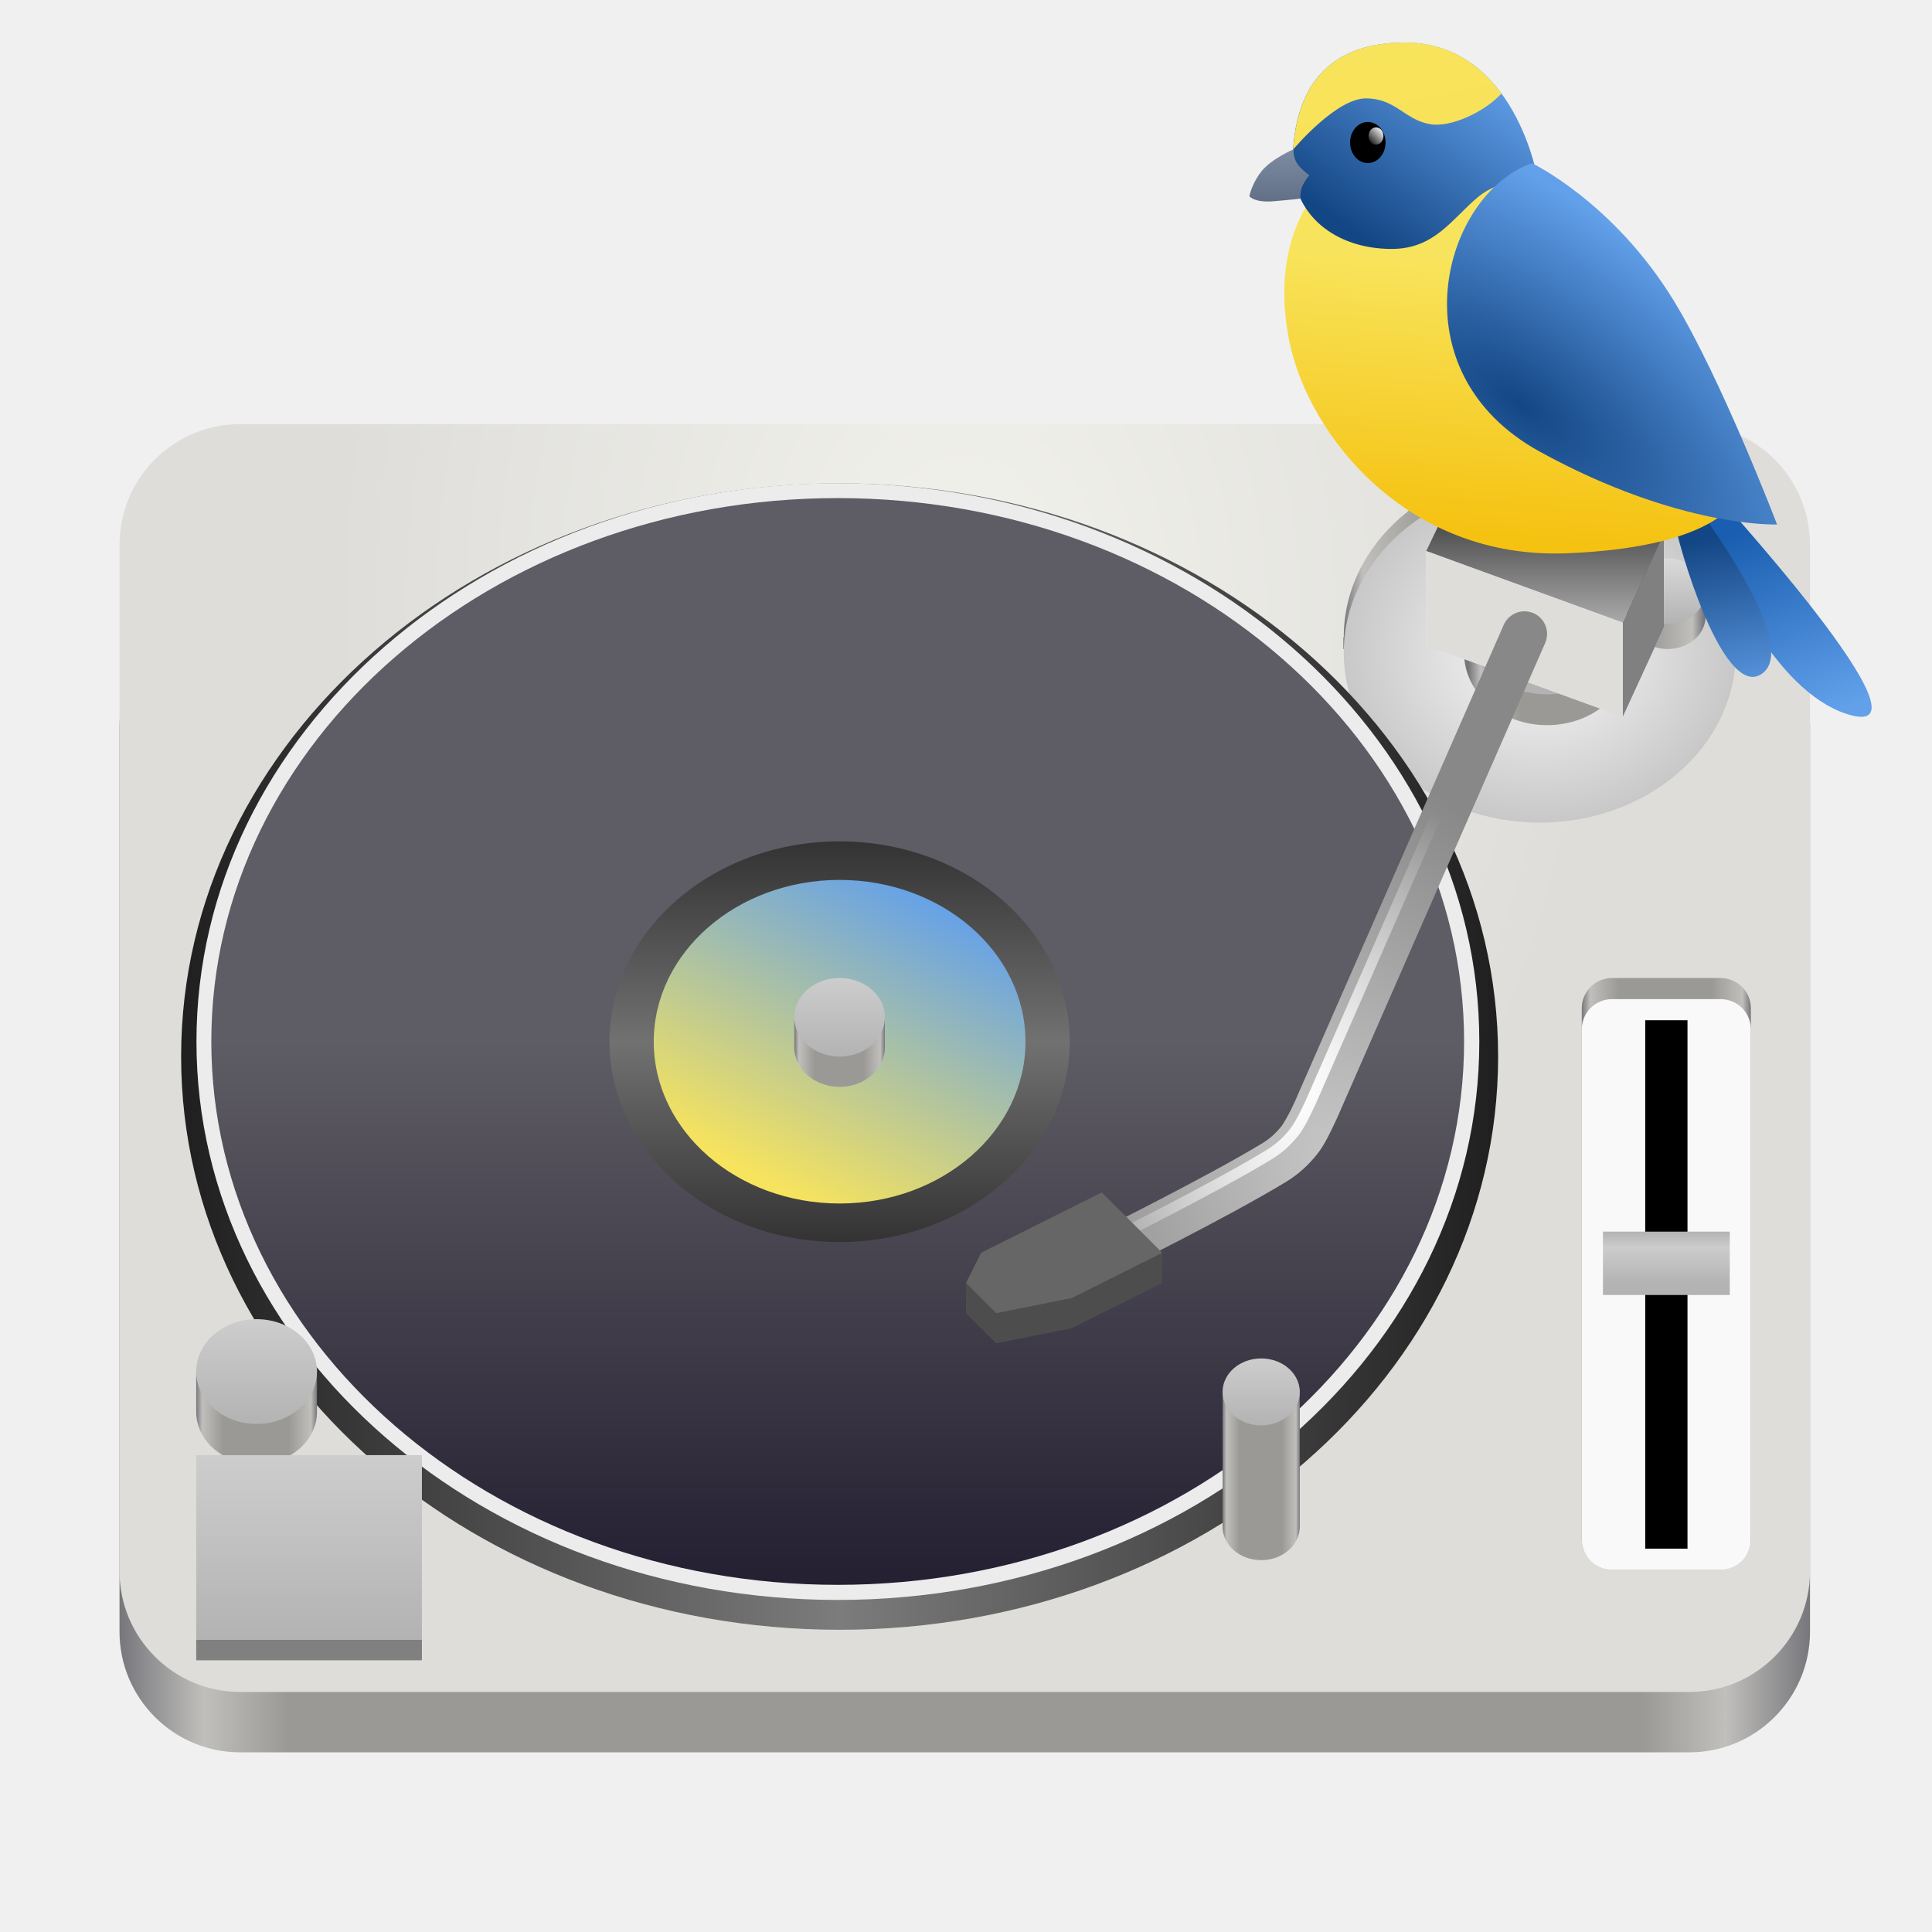
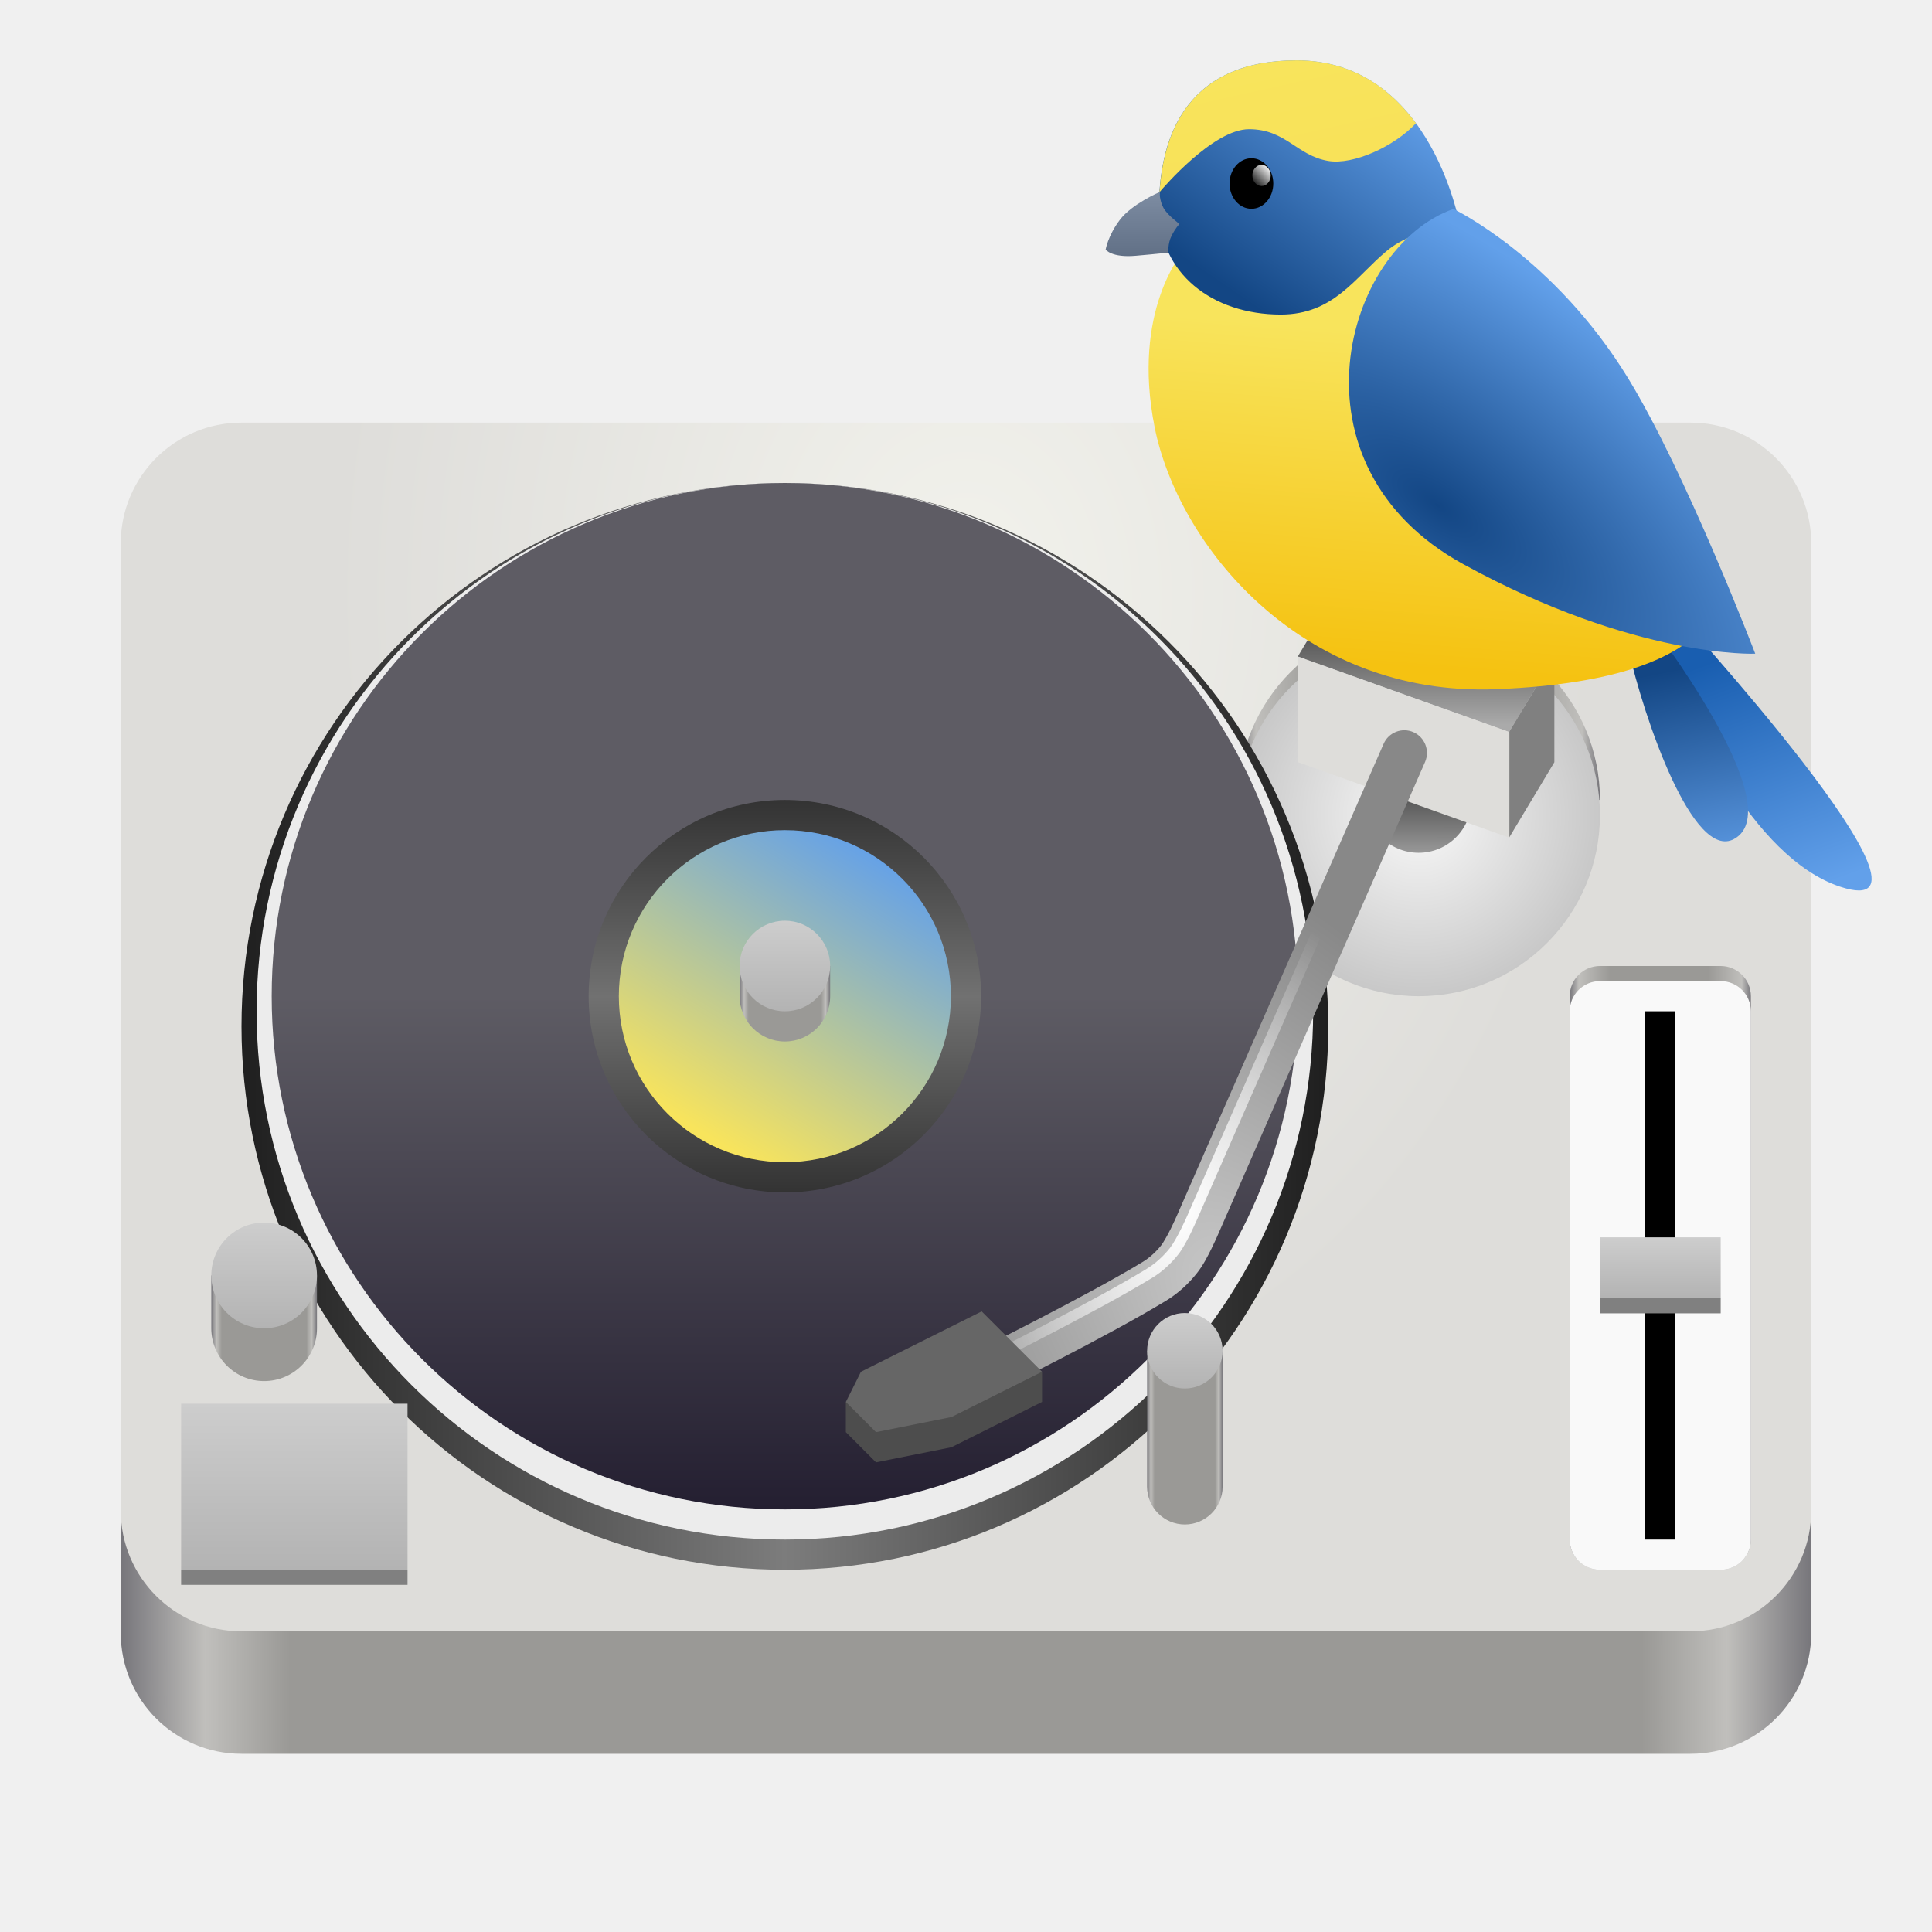
<svg xmlns="http://www.w3.org/2000/svg" xmlns:xlink="http://www.w3.org/1999/xlink" height="128px" viewBox="0 0 128 128" width="128px">
  <defs>
    <filter id="a" height="100%" width="100%" x="0%" y="0%">
      <feColorMatrix color-interpolation-filters="sRGB" values="0 0 0 0 1 0 0 0 0 1 0 0 0 0 1 0 0 0 -1 1" />
    </filter>
    <filter id="b" height="100%" width="100%" x="0%" y="0%">
-       <feImage height="153.6" result="source" width="153.6" xlink:href="#O" />
-       <feImage height="153.6" result="destination" width="153.6" xlink:href="#P" />
+       <feImage height="153.6" result="source" width="153.6" xlink:href="#Q" />
+       <feImage height="153.6" result="destination" width="153.6" xlink:href="#R" />
      <feBlend color-interpolation-filters="sRGB" in="source" in2="destination" mode="lighten" />
    </filter>
    <filter id="c" height="100%" width="100%" x="0%" y="0%">
-       <feImage height="153.6" result="source" width="153.6" xlink:href="#Q" />
-       <feImage height="153.6" result="destination" width="153.6" xlink:href="#R" />
+       <feImage height="153.6" result="source" width="153.6" xlink:href="#S" />
+       <feImage height="153.6" result="destination" width="153.6" xlink:href="#T" />
      <feComposite color-interpolation-filters="sRGB" in="source" in2="destination" k1="0" k2="1" k3="1" k4="0" operator="arithmetic" />
    </filter>
-     <linearGradient id="d" gradientUnits="userSpaceOnUse" x1="7.919" x2="119.919" y1="116.098" y2="116.098">
+     <linearGradient id="d" gradientUnits="userSpaceOnUse">
      <stop offset="0" stop-color="#77767b" />
      <stop offset="0.05" stop-color="#c0bfbc" />
      <stop offset="0.1" stop-color="#9a9996" />
      <stop offset="0.9" stop-color="#9a9996" />
      <stop offset="0.95" stop-color="#c0bfbc" />
      <stop offset="1" stop-color="#77767b" />
    </linearGradient>
-     <radialGradient id="e" cx="-370.649" cy="181.101" gradientTransform="matrix(0.0014416 1.016108 -0.749999 0.0009234 200.2789 416.5498)" gradientUnits="userSpaceOnUse" r="56">
+     <linearGradient id="e" gradientTransform="matrix(0.25 0 0 0.250556 -14.14896 228.794)" x1="88.596" x2="536.596" xlink:href="#d" y1="-449.394" y2="-449.394" />
+     <radialGradient id="f" cx="-370.649" cy="181.101" gradientTransform="matrix(0.0014416 0.968686 -0.749999 0.0008803 200.3597 398.3228)" gradientUnits="userSpaceOnUse" r="56">
      <stop offset="0" stop-color="#f2f2ec" />
      <stop offset="1" stop-color="#deddda" />
    </radialGradient>
-     <linearGradient id="f" gradientUnits="userSpaceOnUse">
+     <linearGradient id="g" gradientUnits="userSpaceOnUse">
      <stop offset="0" stop-color="#77767b" />
      <stop offset="0.05" stop-color="#c0bfbc" />
      <stop offset="0.223" stop-color="#9a9996" />
      <stop offset="0.764" stop-color="#9a9996" />
      <stop offset="0.95" stop-color="#c0bfbc" />
      <stop offset="1" stop-color="#77767b" />
    </linearGradient>
-     <linearGradient id="g" x1="89" x2="115" xlink:href="#f" y1="43" y2="43" />
-     <radialGradient id="h" cx="110.794" cy="230.28" gradientTransform="matrix(-0.00000111 -0.867471 1 0 -128.2668 139.3451)" gradientUnits="userSpaceOnUse" r="12.985">
+     <linearGradient id="h" gradientTransform="matrix(1.499945 0 0 1.428571 -57.9937 -290.2857)" x1="108" x2="116" xlink:href="#g" y1="251.125" y2="251.125" />
+     <linearGradient id="i" x1="82" x2="106" xlink:href="#g" y1="49.811" y2="50" />
+     <radialGradient id="j" cx="110.794" cy="230.28" gradientTransform="matrix(-0.00000103 -0.924133 0.924132 0 -118.8087 156.3886)" gradientUnits="userSpaceOnUse" r="12.985">
      <stop offset="0" stop-color="#f9f9f9" />
      <stop offset="1" stop-color="#c8c8c8" />
    </radialGradient>
-     <linearGradient id="i" gradientUnits="userSpaceOnUse" x1="12" x2="99.253" y1="70" y2="70">
+     <linearGradient id="k" gradientTransform="matrix(0.825183 0 0 0.948002 6.097809 -161.4164)" gradientUnits="userSpaceOnUse" x1="12" x2="99.253" y1="242" y2="242">
      <stop offset="0" stop-color="#1f1f1f" />
      <stop offset="0.5" stop-color="#7c7c7c" />
      <stop offset="1" stop-color="#1f1f1f" />
    </linearGradient>
-     <linearGradient id="j" gradientUnits="userSpaceOnUse" x1="55.5" x2="55.5" y1="105" y2="33">
+     <linearGradient id="l" gradientTransform="matrix(0.819277 0 0 0.944445 6.530121 -161.6111)" gradientUnits="userSpaceOnUse" x1="55.5" x2="55.5" y1="277" y2="205">
      <stop offset="0" stop-color="#241f31" />
      <stop offset="0.5" stop-color="#5e5c64" />
    </linearGradient>
-     <linearGradient id="k" x1="97.298" x2="112.897" xlink:href="#f" y1="44.172" y2="44.172" />
-     <linearGradient id="l" gradientUnits="userSpaceOnUse" x1="110.5" x2="110.5" y1="41.333" y2="36.996">
-       <stop offset="0" stop-color="#b3b3b3" />
-       <stop offset="1" stop-color="#dadada" />
-     </linearGradient>
-     <linearGradient id="m" x1="13" x2="21" xlink:href="#f" y1="90.868" y2="90.868" />
-     <linearGradient id="n" gradientUnits="userSpaceOnUse">
-       <stop offset="0" stop-color="#b3b3b3" />
-       <stop offset="1" stop-color="#cdcdcd" />
-     </linearGradient>
-     <linearGradient id="o" x1="17" x2="17" xlink:href="#n" y1="94.338" y2="87.398" />
-     <linearGradient id="p" gradientUnits="userSpaceOnUse" x1="55.627" x2="55.627" y1="55.742" y2="82.289">
+     <linearGradient id="m" gradientTransform="matrix(0.852519 0 0 0.979406 4.576965 -170.0518)" gradientUnits="userSpaceOnUse" x1="55.627" x2="55.627" y1="227.742" y2="254.289">
      <stop offset="0" stop-color="#333333" />
      <stop offset="0.5" stop-color="#717171" />
      <stop offset="1" stop-color="#333333" />
    </linearGradient>
-     <linearGradient id="q" gradientUnits="userSpaceOnUse" x1="49.801" x2="60.405" y1="78" y2="58.298">
+     <linearGradient id="n" gradientTransform="matrix(0.893388 0 0 1.026358 2.303574 -181.3678)" gradientUnits="userSpaceOnUse" x1="49.801" x2="60.405" y1="250" y2="230.298">
      <stop offset="0" stop-color="#f8e45c" />
      <stop offset="1" stop-color="#62a0ea" />
    </linearGradient>
-     <linearGradient id="r" x1="52.627" x2="58.627" xlink:href="#f" y1="70.879" y2="70.879" />
-     <linearGradient id="s" x1="55.627" x2="55.627" xlink:href="#n" y1="70" y2="64.795" />
-     <linearGradient id="t" x1="104.798" x2="116" xlink:href="#f" y1="69.17" y2="69.17" />
-     <linearGradient id="u" gradientUnits="userSpaceOnUse" x1="109.677" x2="109.677" y1="81.597" y2="85.798">
+     <linearGradient id="o" x1="49" x2="55" xlink:href="#d" y1="66" y2="66" />
+     <linearGradient id="p" gradientUnits="userSpaceOnUse">
      <stop offset="0" stop-color="#b3b3b3" />
-       <stop offset="0.25" stop-color="#cccccc" />
-       <stop offset="0.82" stop-color="#b3b3b3" />
+       <stop offset="1" stop-color="#cdcdcd" />
    </linearGradient>
-     <linearGradient id="v" x1="20.476" x2="20.476" xlink:href="#n" y1="108.641" y2="96.407" />
-     <linearGradient id="w" gradientUnits="userSpaceOnUse" x1="107.51" x2="107.51" y1="34.367" y2="41.248">
+     <linearGradient id="q" x1="52" x2="52" xlink:href="#p" y1="67" y2="61" />
+     <linearGradient id="r" gradientUnits="userSpaceOnUse" x1="93.99" x2="94" y1="56.5" y2="51.446">
+       <stop offset="0" stop-color="#989898" />
+       <stop offset="1" stop-color="#3d3d3d" />
+     </linearGradient>
+     <linearGradient id="s" gradientUnits="userSpaceOnUse" x1="97" x2="97" y1="41" y2="48">
      <stop offset="0" stop-color="#474747" />
      <stop offset="1" stop-color="#aaaaaa" />
    </linearGradient>
-     <linearGradient id="x" gradientUnits="userSpaceOnUse" x1="116.596" x2="121.156" y1="34.747" y2="47.285">
+     <linearGradient id="t" gradientTransform="matrix(1.363636 0 0 1.222223 -5.727273 -239.4446)" x1="18.5" x2="18.5" xlink:href="#p" y1="281" y2="272" />
+     <linearGradient id="u" gradientTransform="matrix(0.727273 0 0 0.449877 96.54545 -40.39096)" x1="18.5" x2="18.5" xlink:href="#p" y1="281" y2="272" />
+     <linearGradient id="v" gradientUnits="userSpaceOnUse" x1="114.886" x2="120.498" y1="43.308" y2="58.743">
      <stop offset="0" stop-color="#195eb0" />
      <stop offset="1" stop-color="#62a0ea" />
    </linearGradient>
-     <linearGradient id="y" gradientUnits="userSpaceOnUse">
+     <linearGradient id="w" gradientUnits="userSpaceOnUse">
      <stop offset="0" stop-color="#134684" />
      <stop offset="1" stop-color="#62a0ea" />
    </linearGradient>
-     <linearGradient id="z" x1="112.037" x2="114.317" xlink:href="#y" y1="35.887" y2="47.285" />
-     <linearGradient id="A" gradientUnits="userSpaceOnUse" x1="99.253" x2="100.639" y1="35.512" y2="17.65">
+     <linearGradient id="x" x1="109.273" x2="112.079" xlink:href="#w" y1="44.711" y2="58.743" />
+     <linearGradient id="y" gradientUnits="userSpaceOnUse" x1="93.536" x2="95.241" y1="44.25" y2="22.261">
      <stop offset="0" stop-color="#f5c211" />
      <stop offset="1" stop-color="#f8e45c" />
    </linearGradient>
-     <linearGradient id="B" x1="91.707" x2="99.61" xlink:href="#y" y1="16.694" y2="5.096" />
-     <radialGradient id="C" cx="248.711" cy="374.61" gradientTransform="matrix(0.671712 0.483105 -0.208018 0.289229 11.50251 -201.7337)" r="37.281" xlink:href="#y" />
-     <linearGradient id="D" gradientUnits="userSpaceOnUse" x1="84.183" x2="84.183" y1="13.326" y2="10.191">
+     <linearGradient id="z" x1="84.246" x2="93.975" xlink:href="#w" y1="21.084" y2="6.806" />
+     <radialGradient id="A" cx="248.711" cy="374.61" gradientTransform="matrix(0.826909 0.594725 -0.25608 0.356055 -14.48952 -247.8101)" r="37.281" xlink:href="#w" />
+     <linearGradient id="B" gradientUnits="userSpaceOnUse" x1="74.983" x2="74.983" y1="16.938" y2="13.079">
      <stop offset="0" stop-color="#617086" />
      <stop offset="1" stop-color="#7b8aa0" />
    </linearGradient>
-     <linearGradient id="E" gradientUnits="userSpaceOnUse" x1="93.819" x2="91.399" y1="13.775" y2="2.935">
+     <linearGradient id="C" gradientUnits="userSpaceOnUse" x1="86.846" x2="83.867" y1="17.491" y2="4.147">
      <stop offset="0.5" stop-color="#f8e259" />
      <stop offset="1" stop-color="#f8e45c" />
    </linearGradient>
-     <linearGradient id="F" gradientUnits="userSpaceOnUse">
+     <linearGradient id="D" gradientUnits="userSpaceOnUse">
      <stop offset="0" stop-color="#ffffff" />
      <stop offset="1" stop-color="#ffffff" stop-opacity="0" />
    </linearGradient>
-     <linearGradient id="G" x1="91.658" x2="90.674" xlink:href="#F" y1="8.615" y2="9.578" />
-     <radialGradient id="H" cx="89.643" cy="245.322" gradientTransform="matrix(-1.162742 -1.831339 1.208355 -0.767346 -102.5624 430.4133)" gradientUnits="userSpaceOnUse" r="15.355">
+     <linearGradient id="E" x1="84.186" x2="82.974" xlink:href="#D" y1="11.139" y2="12.324" />
+     <linearGradient id="F" x1="14" x2="21" xlink:href="#d" y1="88" y2="88" />
+     <linearGradient id="G" x1="17.5" x2="17.5" xlink:href="#p" y1="88" y2="81" />
+     <linearGradient id="H" x1="76" x2="81" xlink:href="#d" y1="98.5" y2="98.5" />
+     <linearGradient id="I" x1="78.5" x2="78.5" xlink:href="#p" y1="91.993" y2="86.993" />
+     <radialGradient id="J" cx="89.643" cy="245.322" gradientTransform="matrix(-1.162742 -1.831339 1.208355 -0.767346 -110.5225 438.295)" gradientUnits="userSpaceOnUse" r="15.355">
      <stop offset="0" stop-color="#c9c9c9" />
      <stop offset="1" stop-color="#888888" />
    </radialGradient>
-     <radialGradient id="I" cx="85.893" cy="241.373" gradientTransform="matrix(0.852795 0.34615 -0.551499 1.358702 154.0125 -269.1279)" r="14.205" xlink:href="#F" />
-     <clipPath id="J">
+     <radialGradient id="K" cx="85.893" cy="241.373" gradientTransform="matrix(0.852795 0.34615 -0.551499 1.358702 146.0524 -261.2462)" r="14.205" xlink:href="#D" />
+     <clipPath id="L">
      <rect height="152" width="192" />
    </clipPath>
-     <g id="K">
+     <g id="M">
      <rect fill="none" height="153.6" width="153.6" />
      <rect fill="#ffffff" height="153.6" width="153.6" />
    </g>
-     <mask id="L">
-       <use xlink:href="#K" />
+     <mask id="N">
+       <use xlink:href="#M" />
    </mask>
-     <mask id="M">
-       <use filter="url(#a)" xlink:href="#K" />
+     <mask id="O">
+       <use filter="url(#a)" xlink:href="#M" />
    </mask>
-     <mask id="N">
+     <mask id="P">
      <rect fill="#ffffff" height="153.6" width="153.6" />
    </mask>
-     <g id="O" mask="url(#N)">
-       <g clip-path="url(#J)" transform="matrix(1 0 0 1 4.8 -3.2)">
-         <path d="m 108.531 57.152 c -0.086 0.035 -0.156 0.102 -0.191 0.188 l -13.734 31.344 s -0.16 0.375 -0.387 0.832 c -0.227 0.453 -0.52 0.996 -0.738 1.273 c -0.43 0.547 -0.961 1.035 -1.551 1.391 c -3.766 2.297 -11.137 5.945 -11.137 5.945 c -0.172 0.086 -0.242 0.293 -0.156 0.469 c 0.086 0.172 0.297 0.242 0.469 0.156 c 0 0 7.359 -3.637 11.191 -5.973 c 0.668 -0.406 1.254 -0.949 1.73 -1.559 c 0.293 -0.371 0.586 -0.922 0.816 -1.395 c 0.234 -0.469 0.402 -0.859 0.402 -0.859 l 0.004 -0.004 l 13.73 -31.344 c 0.078 -0.176 -0.004 -0.383 -0.18 -0.461 c -0.086 -0.035 -0.18 -0.035 -0.27 -0.004 z m 0 0" fill="url(#I)" />
+     <g id="Q" mask="url(#P)">
+       <g clip-path="url(#L)" transform="matrix(1 0 0 1 4.8 -3.2)">
+         <path d="m 100.574 65.035 c -0.09 0.035 -0.156 0.102 -0.195 0.188 l -13.73 31.344 s -0.164 0.375 -0.391 0.832 c -0.227 0.453 -0.52 0.996 -0.738 1.273 c -0.43 0.547 -0.961 1.031 -1.547 1.391 c -3.77 2.297 -11.137 5.945 -11.137 5.945 c -0.176 0.082 -0.246 0.293 -0.16 0.469 c 0.086 0.172 0.297 0.242 0.469 0.156 c 0 0 7.359 -3.637 11.191 -5.973 c 0.668 -0.406 1.254 -0.949 1.734 -1.559 c 0.289 -0.371 0.582 -0.922 0.816 -1.395 c 0.23 -0.473 0.398 -0.859 0.402 -0.859 v -0.004 l 13.73 -31.344 c 0.078 -0.176 -0.004 -0.383 -0.18 -0.461 c -0.086 -0.035 -0.18 -0.039 -0.266 -0.004 z m 0 0" fill="url(#K)" />
      </g>
    </g>
-     <g id="P" transform="matrix(1 0 0 1 12.8 12.8)">
-       <path d="m 15.918 40.098 h 96 c 4.418 0 8 3.582 8 8 v 60 c 0 4.418 -3.582 8 -8 8 h -96 c -4.418 0 -8 -3.582 -8 -8 v -60 c 0 -4.418 3.582 -8 8 -8 z m 0 0" fill="url(#d)" />
-       <path d="m 15.918 28.098 h 96 c 4.418 0 8 3.582 8 8 v 68 c 0 4.418 -3.582 8 -8 8 h -96 c -4.418 0 -8 -3.582 -8 -8 v -68 c 0 -4.418 3.582 -8 8 -8 z m 0 0" fill="url(#e)" />
-       <path d="m 102.012 30.949 c -7.172 0 -12.988 5.047 -12.984 11.27 h -0.027 v 0.781 h 26 v -0.781 c 0.004 -6.223 -5.812 -11.27 -12.988 -11.27 z m 0 0" fill="url(#g)" />
-       <path d="m 114.996 43.234 c 0 6.223 -5.812 11.266 -12.984 11.266 s -12.984 -5.043 -12.984 -11.266 s 5.812 -11.266 12.984 -11.266 s 12.984 5.043 12.984 11.266 z m 0 0" fill="url(#h)" />
-       <path d="m 99.254 70 c 0 20.973 -19.531 37.977 -43.629 37.977 c -24.094 0 -43.625 -17.004 -43.625 -37.977 s 19.531 -37.977 43.625 -37.977 c 24.098 0 43.629 17.004 43.629 37.977 z m 0 0" fill="url(#i)" />
-       <path d="m 98.008 69.012 c 0 20.426 -19.027 36.988 -42.496 36.988 s -42.496 -16.562 -42.496 -36.988 c 0 -20.43 19.027 -36.992 42.496 -36.992 s 42.496 16.562 42.496 36.992 z m 0 0" fill="#ececec" />
-       <path d="m 97 69 c 0 19.883 -18.582 36 -41.5 36 s -41.5 -16.117 -41.5 -36 s 18.582 -36 41.5 -36 s 41.5 16.117 41.5 36 z m 0 0" fill="url(#j)" />
-       <path d="m 110.5 38.664 c -0.582 0 -1.148 0.176 -1.594 0.5 h -0.906 v 1.668 c 0 1.195 1.121 2.168 2.5 2.168 s 2.5 -0.973 2.5 -2.168 v -1.668 h -0.902 c -0.449 -0.324 -1.016 -0.5 -1.598 -0.5 z m 0 0" fill="url(#k)" />
-       <path d="m 113 39.164 c 0 1.199 -1.121 2.168 -2.5 2.168 s -2.5 -0.969 -2.5 -2.168 c 0 -1.199 1.121 -2.168 2.5 -2.168 s 2.5 0.969 2.5 2.168 z m 0 0" fill="url(#l)" />
-       <path d="m 17 90.07 c -0.934 0.004 -1.836 0.285 -2.551 0.805 h -1.449 v 2.664 c 0 1.918 1.793 3.469 4 3.469 s 4 -1.551 4 -3.469 v -2.664 h -1.441 c -0.719 -0.52 -1.625 -0.805 -2.559 -0.805 z m 0 0" fill="url(#m)" />
-       <path d="m 21 90.867 c 0 1.918 -1.789 3.473 -4 3.473 s -4 -1.555 -4 -3.473 c 0 -1.914 1.789 -3.469 4 -3.469 s 4 1.555 4 3.469 z m 0 0" fill="url(#o)" />
-       <path d="m 102.5 38.504 c -1.281 0 -2.523 0.391 -3.508 1.102 h -1.992 v 3.668 c 0 2.633 2.465 4.77 5.5 4.77 s 5.5 -2.137 5.5 -4.77 v -3.668 h -1.984 c -0.988 -0.711 -2.23 -1.102 -3.516 -1.102 z m 0 0" fill="url(#k)" />
-       <path d="m 108 41.23 c 0 2.633 -2.461 4.77 -5.5 4.77 s -5.5 -2.137 -5.5 -4.77 c 0 -2.637 2.461 -4.773 5.5 -4.773 s 5.5 2.137 5.5 4.773 z m 0 0" fill="#b3b3b3" />
-       <path d="m 70.875 69.016 c 0 7.332 -6.828 13.273 -15.25 13.273 c -8.418 0 -15.246 -5.941 -15.246 -13.273 s 6.828 -13.273 15.246 -13.273 c 8.422 0 15.25 5.941 15.25 13.273 z m 0 0" fill="url(#p)" />
-       <path d="m 67.941 69.016 c 0 5.918 -5.516 10.719 -12.316 10.719 c -6.797 0 -12.312 -4.801 -12.312 -10.719 s 5.516 -10.719 12.312 -10.719 c 6.801 0 12.316 4.801 12.316 10.719 z m 0 0" fill="url(#q)" />
-       <path d="m 55.625 66.801 c -0.699 0 -1.375 0.211 -1.914 0.602 h -1.086 v 2 c 0.004 1.438 1.344 2.602 3 2.602 s 3 -1.164 3 -2.602 v -2 h -1.082 c -0.535 -0.391 -1.215 -0.602 -1.918 -0.602 z m 0 0" fill="url(#r)" />
-       <path d="m 58.625 67.398 c 0 1.438 -1.34 2.602 -3 2.602 c -1.656 0 -3 -1.164 -3 -2.602 s 1.344 -2.602 3 -2.602 c 1.66 0 3 1.164 3 2.602 z m 0 0" fill="url(#s)" />
-       <path d="m 106.797 64.797 h 7.203 c 1.105 0 2 0.895 2 2 v 35.203 c 0 1.105 -0.895 2 -2 2 h -7.203 c -1.102 0 -2 -0.895 -2 -2 v -35.203 c 0 -1.105 0.898 -2 2 -2 z m 0 0" fill="url(#t)" />
-       <path d="m 106.797 66.195 h 7.203 c 1.105 0 2 0.895 2 2 v 33.805 c 0 1.105 -0.895 2 -2 2 h -7.203 c -1.102 0 -2 -0.895 -2 -2 v -33.805 c 0 -1.105 0.898 -2 2 -2 z m 0 0" fill="#f9f9f9" />
-       <path d="m 109 67.594 h 2.801 v 35.008 h -2.801 z m 0 0" />
-       <path d="m 106.199 81.598 h 8.402 v 4.199 h -8.402 z m 0 0" fill="url(#u)" />
-       <path d="m 13 96.406 h 14.953 v 12.234 h -14.953 z m 0 0" fill="url(#v)" />
-       <path d="m 13 108.641 h 14.953 v 1.359 h -14.953 z m 0 0" fill="#808080" />
-       <path d="m 97.297 30.672 v 6.199 l -2.809 5.879 v -6.242 z m 0 0" fill="#e9e9ff" fill-rule="evenodd" />
-       <path d="m 110.23 41.578 l -2.719 5.914 l -13.023 -4.742 l 2.809 -5.879 z m 0 0" fill="#d7d7ff" fill-rule="evenodd" />
-       <path d="m 110.23 35.379 v 6.199 l -12.934 -4.707 v -6.199 z m 0 0" fill="#4d4d9f" fill-rule="evenodd" />
-       <path d="m 110.23 35.379 l -2.719 5.871 l -13.023 -4.742 l 2.809 -5.836 z m 0 0" fill="url(#w)" fill-rule="evenodd" />
-       <path d="m 110.23 35.379 v 6.199 l -2.719 5.914 v -6.242 z m 0 0" fill="#808080" fill-rule="evenodd" />
-       <path d="m 107.512 41.25 v 6.242 l -13.023 -4.742 v -6.242 z m 0 0" fill="#deddda" fill-rule="evenodd" />
-       <path d="m 113.176 32.184 s 15.957 17.379 9.121 15.102 c -4.703 -1.566 -8.273 -9.168 -9.406 -13.109 c -0.516 -1.793 0.285 -1.992 0.285 -1.992 z m 0 0" fill="url(#x)" />
-       <path d="m 112.035 33.035 s -1.508 -0.203 -1.137 1.426 c 0.863 3.828 3.5 11.457 5.699 10.258 c 3.133 -1.707 -4.562 -11.684 -4.562 -11.684 z m 0 0" fill="url(#z)" />
-       <path d="m 86.961 13.09 s -2.809 3.164 -1.547 9.48 c 1.25 6.266 7.816 14.516 18.398 14.086 c 13.344 -0.543 11.973 -5.934 11.973 -5.934 l -15.219 -19.781 z m 0 0" fill="url(#A)" />
-       <path d="m 101.891 11.934 s -1.465 -9.117 -8.836 -9.117 c -6.27 0 -7.406 4.559 -7.406 7.977 c 0 3.465 2.848 5.699 6.551 5.699 c 2.852 0 3.992 -1.992 5.699 -3.418 c 1.711 -1.426 3.992 -1.141 3.992 -1.141 z m 0 0" fill="url(#B)" />
-       <path d="m 101.492 10.809 c -5.91 2.086 -9.148 13.812 0.535 19.121 c 9.281 5.09 15.707 4.816 15.707 4.816 s -3.691 -9.664 -6.836 -14.816 c -3.992 -6.531 -9.406 -9.121 -9.406 -9.121 z m 0 0" fill="url(#C)" />
-       <path d="m 91.797 9.441 c 0 0.754 -0.523 1.363 -1.176 1.363 c -0.648 0 -1.176 -0.609 -1.176 -1.363 c 0 -0.75 0.527 -1.359 1.176 -1.359 c 0.652 0 1.176 0.609 1.176 1.359 z m 0 0" />
-       <path d="m 85.68 9.902 s -1.5 0.645 -2.145 1.5 c -0.645 0.859 -0.758 1.602 -0.758 1.602 s 0.328 0.441 1.613 0.328 c 1.289 -0.109 1.766 -0.172 1.766 -0.172 s -0.051 -0.469 0.164 -0.898 c 0.215 -0.43 0.43 -0.645 0.43 -0.645 s -0.645 -0.469 -0.855 -0.855 c -0.215 -0.387 -0.215 -0.859 -0.215 -0.859 z m 0 0" fill="url(#D)" />
-       <path d="m 93.055 2.816 c -5.738 0 -7.172 3.816 -7.375 7.086 c 0.164 -0.195 2.879 -3.383 4.812 -3.383 c 1.992 0 2.562 1.426 4.273 1.711 c 1.336 0.223 3.539 -0.773 4.711 -2.031 c -1.34 -1.828 -3.375 -3.383 -6.422 -3.383 z m 0 0" fill="url(#E)" />
-       <path d="m 91.656 9.008 c 0 0.316 -0.219 0.57 -0.492 0.57 c -0.27 0 -0.492 -0.254 -0.492 -0.57 c 0 -0.316 0.223 -0.57 0.492 -0.57 c 0.273 0 0.492 0.254 0.492 0.57 z m 0 0" fill="url(#G)" />
-       <path d="m 100.457 40.605 c -0.371 0.145 -0.672 0.43 -0.832 0.793 l -13.734 31.344 v 0.008 s -0.152 0.348 -0.363 0.777 c -0.211 0.426 -0.516 0.949 -0.613 1.07 c -0.352 0.449 -0.785 0.844 -1.242 1.121 c -3.66 2.23 -11.051 5.898 -11.051 5.898 c -0.738 0.367 -1.043 1.266 -0.676 2.008 c 0.367 0.742 1.266 1.047 2.008 0.68 c 0 0 7.344 -3.625 11.281 -6.023 c 0.801 -0.488 1.484 -1.121 2.039 -1.828 c 0.414 -0.527 0.695 -1.098 0.941 -1.598 c 0.246 -0.496 0.422 -0.906 0.426 -0.91 l 0.004 -0.008 l 13.727 -31.336 c 0.332 -0.758 -0.012 -1.641 -0.77 -1.977 c -0.363 -0.156 -0.777 -0.164 -1.148 -0.023 z m 0 0" fill="url(#H)" />
+     <g id="R" transform="matrix(1 0 0 1 12.8 12.8)">
+       <path d="m 16 40.027 h 96 c 4.418 0 8 3.582 8 8 v 60.168 c 0 4.418 -3.582 8 -8 8 h -96 c -4.418 0 -8 -3.582 -8 -8 v -60.168 c 0 -4.418 3.582 -8 8 -8 z m 0 0" fill="url(#e)" />
+       <path d="m 16 28 h 96 c 4.418 0 8 3.582 8 8 v 64.078 c 0 4.418 -3.582 8 -8 8 h -96 c -4.418 0 -8 -3.582 -8 -8 v -64.078 c 0 -4.418 3.582 -8 8 -8 z m 0 0" fill="url(#f)" />
+       <path d="m 106 64 h 8 c 1.105 0 2 0.895 2 2 v 36 c 0 1.105 -0.895 2 -2 2 h -8 c -1.105 0 -2 -0.895 -2 -2 v -36 c 0 -1.105 0.895 -2 2 -2 z m 0 0" fill="url(#h)" />
+       <path d="m 106 65 h 8 c 1.105 0 2 0.895 2 2 v 35 c 0 1.105 -0.895 2 -2 2 h -8 c -1.105 0 -2 -0.895 -2 -2 v -35 c 0 -1.105 0.895 -2 2 -2 z m 0 0" fill="#f9f9f9" />
+       <path d="m 109 67 h 2 v 35 h -2 z m 0 0" />
+       <path d="m 94 41 c -6.629 0 -12 5.371 -12 12 h 24 c 0 -6.629 -5.371 -12 -12 -12 z m 0 0" fill="url(#i)" />
+       <path d="m 106 54 c 0 6.629 -5.371 12 -12 12 s -12 -5.371 -12 -12 s 5.371 -12 12 -12 s 12 5.371 12 12 z m 0 0" fill="url(#j)" />
+       <path d="m 88 68 c 0 19.883 -16.117 36 -36 36 s -36 -16.117 -36 -36 s 16.117 -36 36 -36 s 36 16.117 36 36 z m 0 0" fill="url(#k)" />
+       <path d="m 87 67 c 0 19.328 -15.672 35 -35 35 s -35 -15.672 -35 -35 s 15.672 -35 35 -35 s 35 15.672 35 35 z m 0 0" fill="#ececec" />
+       <path d="m 86 66 c 0 18.777 -15.223 34 -34 34 s -34 -15.223 -34 -34 s 15.223 -34 34 -34 s 34 15.223 34 34 z m 0 0" fill="url(#l)" />
+       <path d="m 65 66 c 0 7.18 -5.82 13 -13 13 s -13 -5.82 -13 -13 s 5.82 -13 13 -13 s 13 5.82 13 13 z m 0 0" fill="url(#m)" />
+       <path d="m 63 66 c 0 6.074 -4.926 11 -11 11 s -11 -4.926 -11 -11 s 4.926 -11 11 -11 s 11 4.926 11 11 z m 0 0" fill="url(#n)" />
+       <path d="m 52 63 c -0.852 0 -1.664 0.363 -2.23 1 h -0.77 v 2 c 0 1.656 1.344 3 3 3 s 3 -1.344 3 -3 v -2 h -0.762 c -0.57 -0.637 -1.383 -1 -2.238 -1 z m 0 0" fill="url(#o)" />
+       <path d="m 55 64 c 0 1.656 -1.344 3 -3 3 s -3 -1.344 -3 -3 s 1.344 -3 3 -3 s 3 1.344 3 3 z m 0 0" fill="url(#q)" />
+       <path d="m 90.488 49.5 v 3.5 c 0 1.934 1.57 3.5 3.5 3.5 c 1.934 0 3.5 -1.566 3.5 -3.5 v -3.5 z m 0 0" fill="url(#r)" />
+       <path d="m 102.98 43.5 l -3 5 l -14 -5 l 3 -5 z m 0 0" fill="url(#s)" fill-rule="evenodd" />
+       <path d="m 102.98 43.5 v 7 l -3 5 v -7 z m 0 0" fill="#808080" fill-rule="evenodd" />
+       <path d="m 100 48.5 v 7 l -14 -5 v -7 z m 0 0" fill="#deddda" fill-rule="evenodd" />
+       <path d="m 12 93 h 15 v 11 h -15 z m 0 0" fill="url(#t)" />
+       <path d="m 12 104 h 15 v 1 h -15 z m 0 0" fill="#808080" />
+       <path d="m 106 81.977 h 8 v 4.047 h -8 z m 0 0" fill="url(#u)" />
+       <path d="m 106 86.012 h 8 v 1 h -8 z m 0 0" fill="#808080" />
+       <path d="m 110.676 40.152 s 19.645 21.398 11.227 18.59 c -5.785 -1.926 -10.184 -11.285 -11.578 -16.137 c -0.633 -2.207 0.352 -2.453 0.352 -2.453 z m 0 0" fill="url(#v)" />
+       <path d="m 109.273 41.203 s -1.855 -0.25 -1.402 1.754 c 1.066 4.711 4.309 14.105 7.016 12.629 c 3.859 -2.105 -5.613 -14.383 -5.613 -14.383 z m 0 0" fill="url(#x)" />
+       <path d="m 78.402 16.648 s -3.457 3.895 -1.902 11.668 c 1.539 7.715 9.621 17.871 22.648 17.344 c 16.426 -0.668 14.738 -7.309 14.738 -7.309 l -18.734 -24.348 z m 0 0" fill="url(#y)" />
+       <path d="m 96.781 15.227 s -1.801 -11.227 -10.875 -11.227 c -7.719 0 -9.121 5.613 -9.121 9.82 c 0 4.266 3.508 7.02 8.07 7.02 c 3.508 0 4.91 -2.457 7.016 -4.211 c 2.105 -1.754 4.91 -1.402 4.91 -1.402 z m 0 0" fill="url(#z)" />
+       <path d="m 96.293 13.844 c -7.277 2.562 -11.262 17 0.656 23.535 c 11.426 6.266 19.34 5.93 19.34 5.93 s -4.547 -11.898 -8.418 -18.242 c -4.914 -8.039 -11.578 -11.223 -11.578 -11.223 z m 0 0" fill="url(#A)" />
+       <path d="m 84.359 12.16 c 0 0.922 -0.648 1.672 -1.449 1.672 c -0.801 0 -1.449 -0.75 -1.449 -1.672 c 0 -0.926 0.648 -1.676 1.449 -1.676 c 0.801 0 1.449 0.75 1.449 1.676 z m 0 0" />
+       <path d="m 76.824 12.727 s -1.848 0.789 -2.637 1.848 c -0.793 1.055 -0.934 1.965 -0.934 1.965 s 0.402 0.547 1.988 0.406 c 1.582 -0.137 2.172 -0.211 2.172 -0.211 s -0.062 -0.578 0.203 -1.105 c 0.262 -0.527 0.527 -0.793 0.527 -0.793 s -0.793 -0.578 -1.055 -1.055 c -0.266 -0.477 -0.266 -1.055 -0.266 -1.055 z m 0 0" fill="url(#B)" />
+       <path d="m 85.906 4 c -7.062 0 -8.832 4.699 -9.082 8.727 c 0.207 -0.246 3.547 -4.168 5.926 -4.168 c 2.453 0 3.156 1.754 5.262 2.105 c 1.645 0.273 4.355 -0.949 5.801 -2.5 c -1.652 -2.246 -4.156 -4.164 -7.906 -4.164 z m 0 0" fill="url(#C)" />
+       <path d="m 84.188 11.621 c 0 0.391 -0.273 0.703 -0.609 0.703 c -0.332 0 -0.605 -0.312 -0.605 -0.703 c 0 -0.387 0.273 -0.699 0.605 -0.699 c 0.336 0 0.609 0.312 0.609 0.699 z m 0 0" fill="url(#E)" />
+       <path d="m 14 84.5 v 3.5 c 0 1.934 1.566 3.5 3.5 3.5 s 3.5 -1.566 3.5 -3.5 v -3.5 z m 0 0" fill="url(#F)" />
+       <path d="m 21 84.5 c 0 1.934 -1.566 3.5 -3.5 3.5 s -3.5 -1.566 -3.5 -3.5 s 1.566 -3.5 3.5 -3.5 s 3.5 1.566 3.5 3.5 z m 0 0" fill="url(#G)" />
+       <path d="m 76 89.492 v 9.008 c 0 1.379 1.121 2.5 2.5 2.5 s 2.5 -1.121 2.5 -2.5 v -9.008 z m 0 0" fill="url(#H)" />
+       <path d="m 81 89.492 c 0 1.383 -1.121 2.5 -2.5 2.5 s -2.5 -1.117 -2.5 -2.5 c 0 -1.379 1.121 -2.5 2.5 -2.5 s 2.5 1.121 2.5 2.5 z m 0 0" fill="url(#I)" />
+       <path d="m 92.496 48.484 c -0.371 0.145 -0.668 0.43 -0.828 0.797 l -13.734 31.344 l -0.004 0.004 s -0.152 0.352 -0.363 0.777 c -0.211 0.43 -0.516 0.949 -0.613 1.074 c -0.352 0.449 -0.785 0.844 -1.238 1.121 c -3.664 2.23 -11.051 5.895 -11.051 5.895 c -0.742 0.367 -1.047 1.27 -0.68 2.012 c 0.367 0.742 1.27 1.043 2.012 0.676 c 0 0 7.34 -3.621 11.277 -6.02 c 0.801 -0.488 1.484 -1.125 2.039 -1.832 c 0.414 -0.527 0.695 -1.094 0.945 -1.594 c 0.246 -0.5 0.422 -0.906 0.422 -0.91 l 0.004 -0.008 l 13.73 -31.336 c 0.332 -0.758 -0.016 -1.645 -0.773 -1.977 c -0.363 -0.16 -0.777 -0.168 -1.145 -0.023 z m 0 0" fill="url(#J)" />
    </g>
-     <g id="Q" filter="url(#b)" mask="url(#L)">
+     <g id="S" filter="url(#b)" mask="url(#N)">
      <rect height="153.6" width="153.6" />
    </g>
-     <g id="R" mask="url(#M)">
-       <use xlink:href="#P" />
+     <g id="T" mask="url(#O)">
+       <use xlink:href="#R" />
    </g>
-     <linearGradient id="S" x1="81.001" x2="86.115" xlink:href="#f" y1="98.849" y2="98.849" />
-     <linearGradient id="T" x1="83.558" x2="83.558" xlink:href="#n" y1="94.436" y2="90" />
  </defs>
  <g filter="url(#c)" transform="matrix(1 0 0 1 -12.8 -12.8)">
    <rect height="153.6" width="153.6" />
  </g>
-   <path d="m 73 81 l -7.555 3.777 l -1.445 0.223 v 2 l 2 2 l 5 -1 l 6 -3 v -2 l -1.734 0.27 z m 0 0" fill="#4d4d4d" />
-   <path d="m 77 83 l -6 3 l -5 1 l -2 -2 l 1 -2 l 8 -4 z" fill="#666666" />
-   <path d="m 81 92.027 v 9.117 c 0 1.227 1.145 2.219 2.559 2.219 c 1.41 0 2.555 -0.992 2.555 -2.219 v -9.117 z m 0 0" fill="url(#S)" />
-   <path d="m 86.113 92.219 c 0 1.223 -1.145 2.219 -2.555 2.219 c -1.414 0 -2.559 -0.996 -2.559 -2.219 c 0 -1.227 1.145 -2.219 2.559 -2.219 c 1.41 0 2.555 0.992 2.555 2.219 z m 0 0" fill="url(#T)" />
+   <path d="m 65.039 88.883 l -7.555 3.777 l -1.445 0.223 v 2 l 2 2 l 5 -1 l 6 -3 v -2 l -1.73 0.266 z m 0 0" fill="#4d4d4d" />
+   <path d="m 69.039 90.883 l -6 3 l -5 1 l -2 -2 l 1 -2 l 8 -4 z" fill="#666666" />
</svg>
